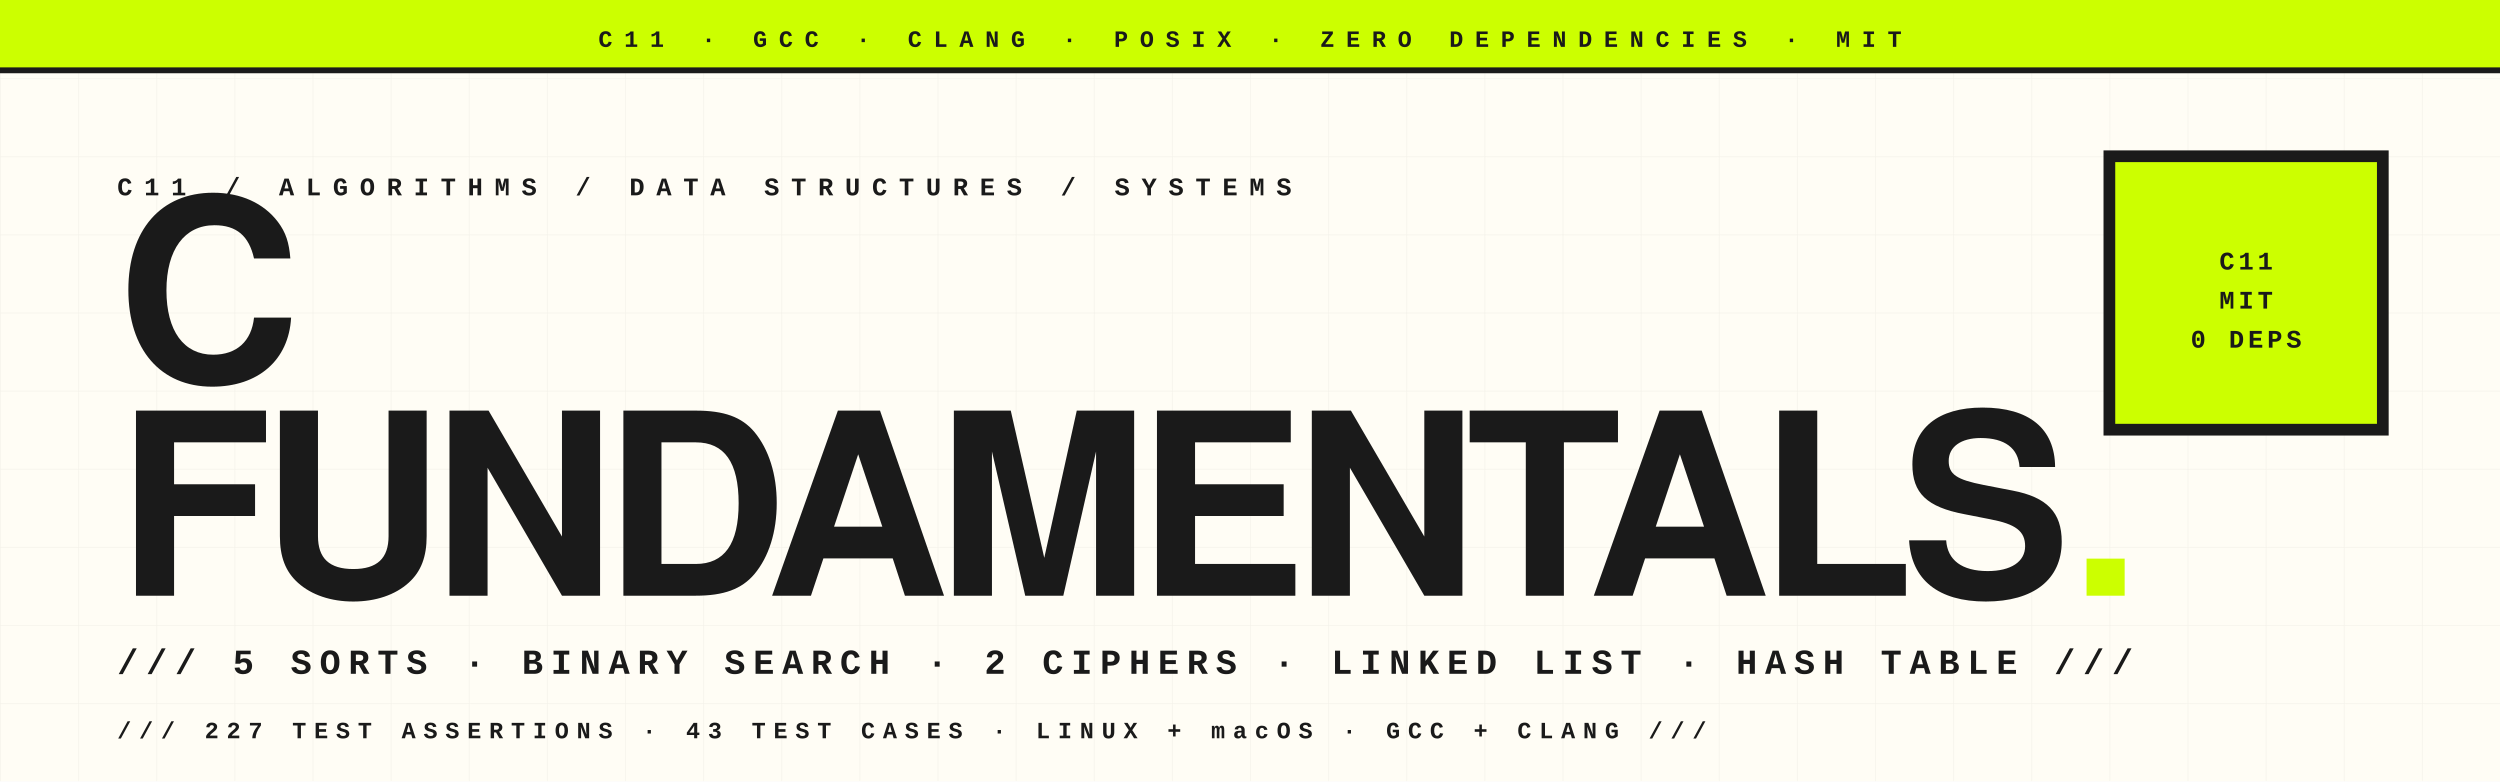
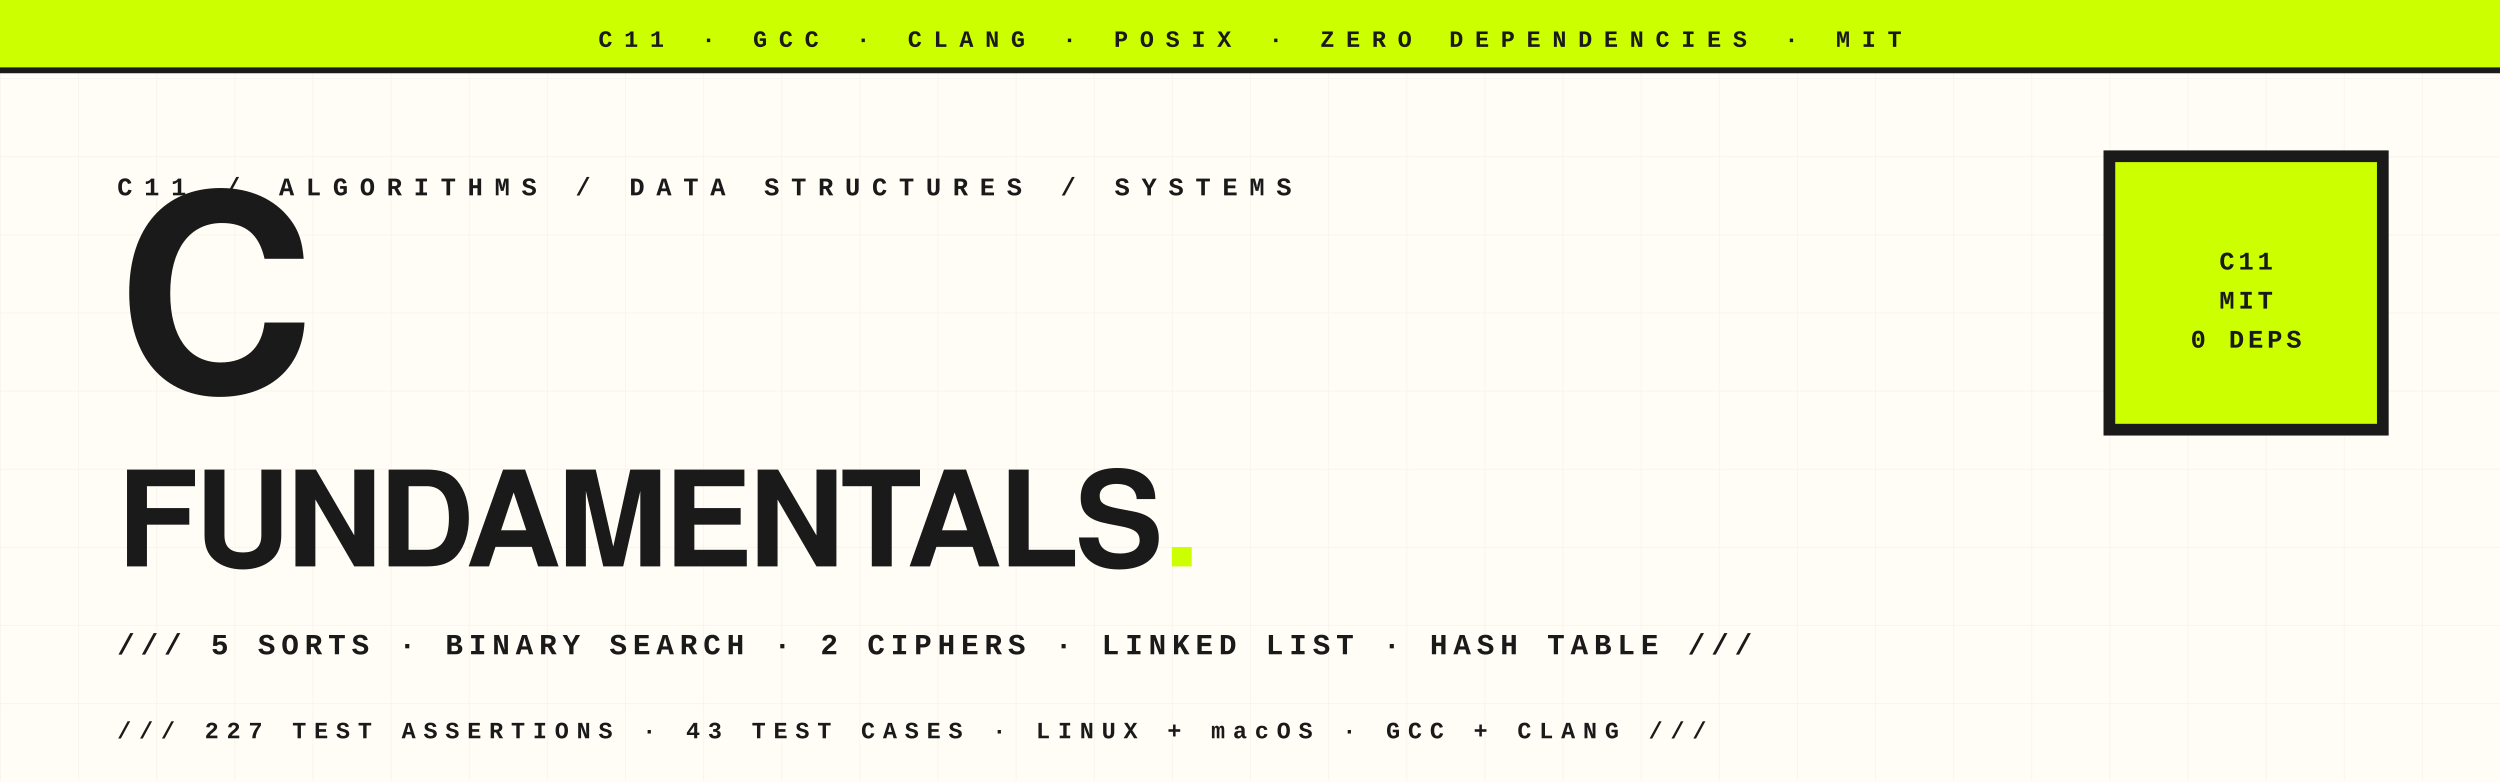
<svg xmlns="http://www.w3.org/2000/svg" viewBox="0 0 1280 400" width="1280" height="400" role="img" aria-label="C Fundamentals">
  <defs>
    <pattern id="grid" width="40" height="40" patternUnits="userSpaceOnUse">
      <path d="M 40 0 L 0 0 0 40" fill="none" stroke="#1A1A1A" stroke-width="0.5" stroke-opacity="0.06" />
    </pattern>
    <style>
      .heading { font-family: 'Helvetica Neue', 'Arial Black', Helvetica, Arial, sans-serif; font-weight: 900; }
      .mono    { font-family: ui-monospace, 'SF Mono', Menlo, Consolas, 'Courier New', monospace; font-weight: 700; }
    </style>
  </defs>
  <rect width="1280" height="400" fill="#FFFDF5" />
  <rect width="1280" height="400" fill="url(#grid)" />
  <rect x="0" y="0" width="1280" height="36" fill="#CCFF00" />
  <line x1="0" y1="36" x2="1280" y2="36" stroke="#1A1A1A" stroke-width="3" />
  <text class="mono" x="640" y="24" text-anchor="middle" font-size="12" fill="#1A1A1A" letter-spacing="6">C11 · GCC · CLANG · POSIX · ZERO DEPENDENCIES · MIT</text>
  <text class="mono" x="60" y="100" font-size="13" fill="#1A1A1A" letter-spacing="6">C11 / ALGORITHMS / DATA STRUCTURES / SYSTEMS</text>
-   <text class="heading" x="60" y="195" font-size="130" fill="#1A1A1A" letter-spacing="-6">C</text>
-   <text class="heading" x="60" y="305" font-size="130" fill="#1A1A1A" letter-spacing="-6">FUNDAMENTALS<tspan fill="#CCFF00">.</tspan>
+   <text class="heading" x="60" y="200" font-size="140" fill="#1A1A1A" letter-spacing="-4">C</text>
+   <text class="heading" x="60" y="290" font-size="68" fill="#1A1A1A" letter-spacing="-2">FUNDAMENTALS<tspan fill="#CCFF00">.</tspan>
  </text>
-   <text class="mono" x="60" y="345" font-size="18" fill="#1A1A1A" letter-spacing="4">/// 5 SORTS · BINARY SEARCH · 2 CIPHERS · LINKED LIST · HASH TABLE ///</text>
+   <text class="mono" x="60" y="335" font-size="15" fill="#1A1A1A" letter-spacing="3">/// 5 SORTS · BINARY SEARCH · 2 CIPHERS · LINKED LIST · HASH TABLE ///</text>
  <rect x="1080" y="80" width="140" height="140" fill="#CCFF00" stroke="#1A1A1A" stroke-width="6" />
  <text class="mono" x="1150" y="138" text-anchor="middle" font-size="13" fill="#1A1A1A" letter-spacing="2">C11</text>
  <text class="mono" x="1150" y="158" text-anchor="middle" font-size="13" fill="#1A1A1A" letter-spacing="2">MIT</text>
  <text class="mono" x="1150" y="178" text-anchor="middle" font-size="13" fill="#1A1A1A" letter-spacing="2">0 DEPS</text>
  <text class="mono" x="60" y="378" font-size="12" fill="#1A1A1A" letter-spacing="4">/// 227 TEST ASSERTIONS · 43 TEST CASES · LINUX + macOS · GCC + CLANG ///</text>
</svg>
